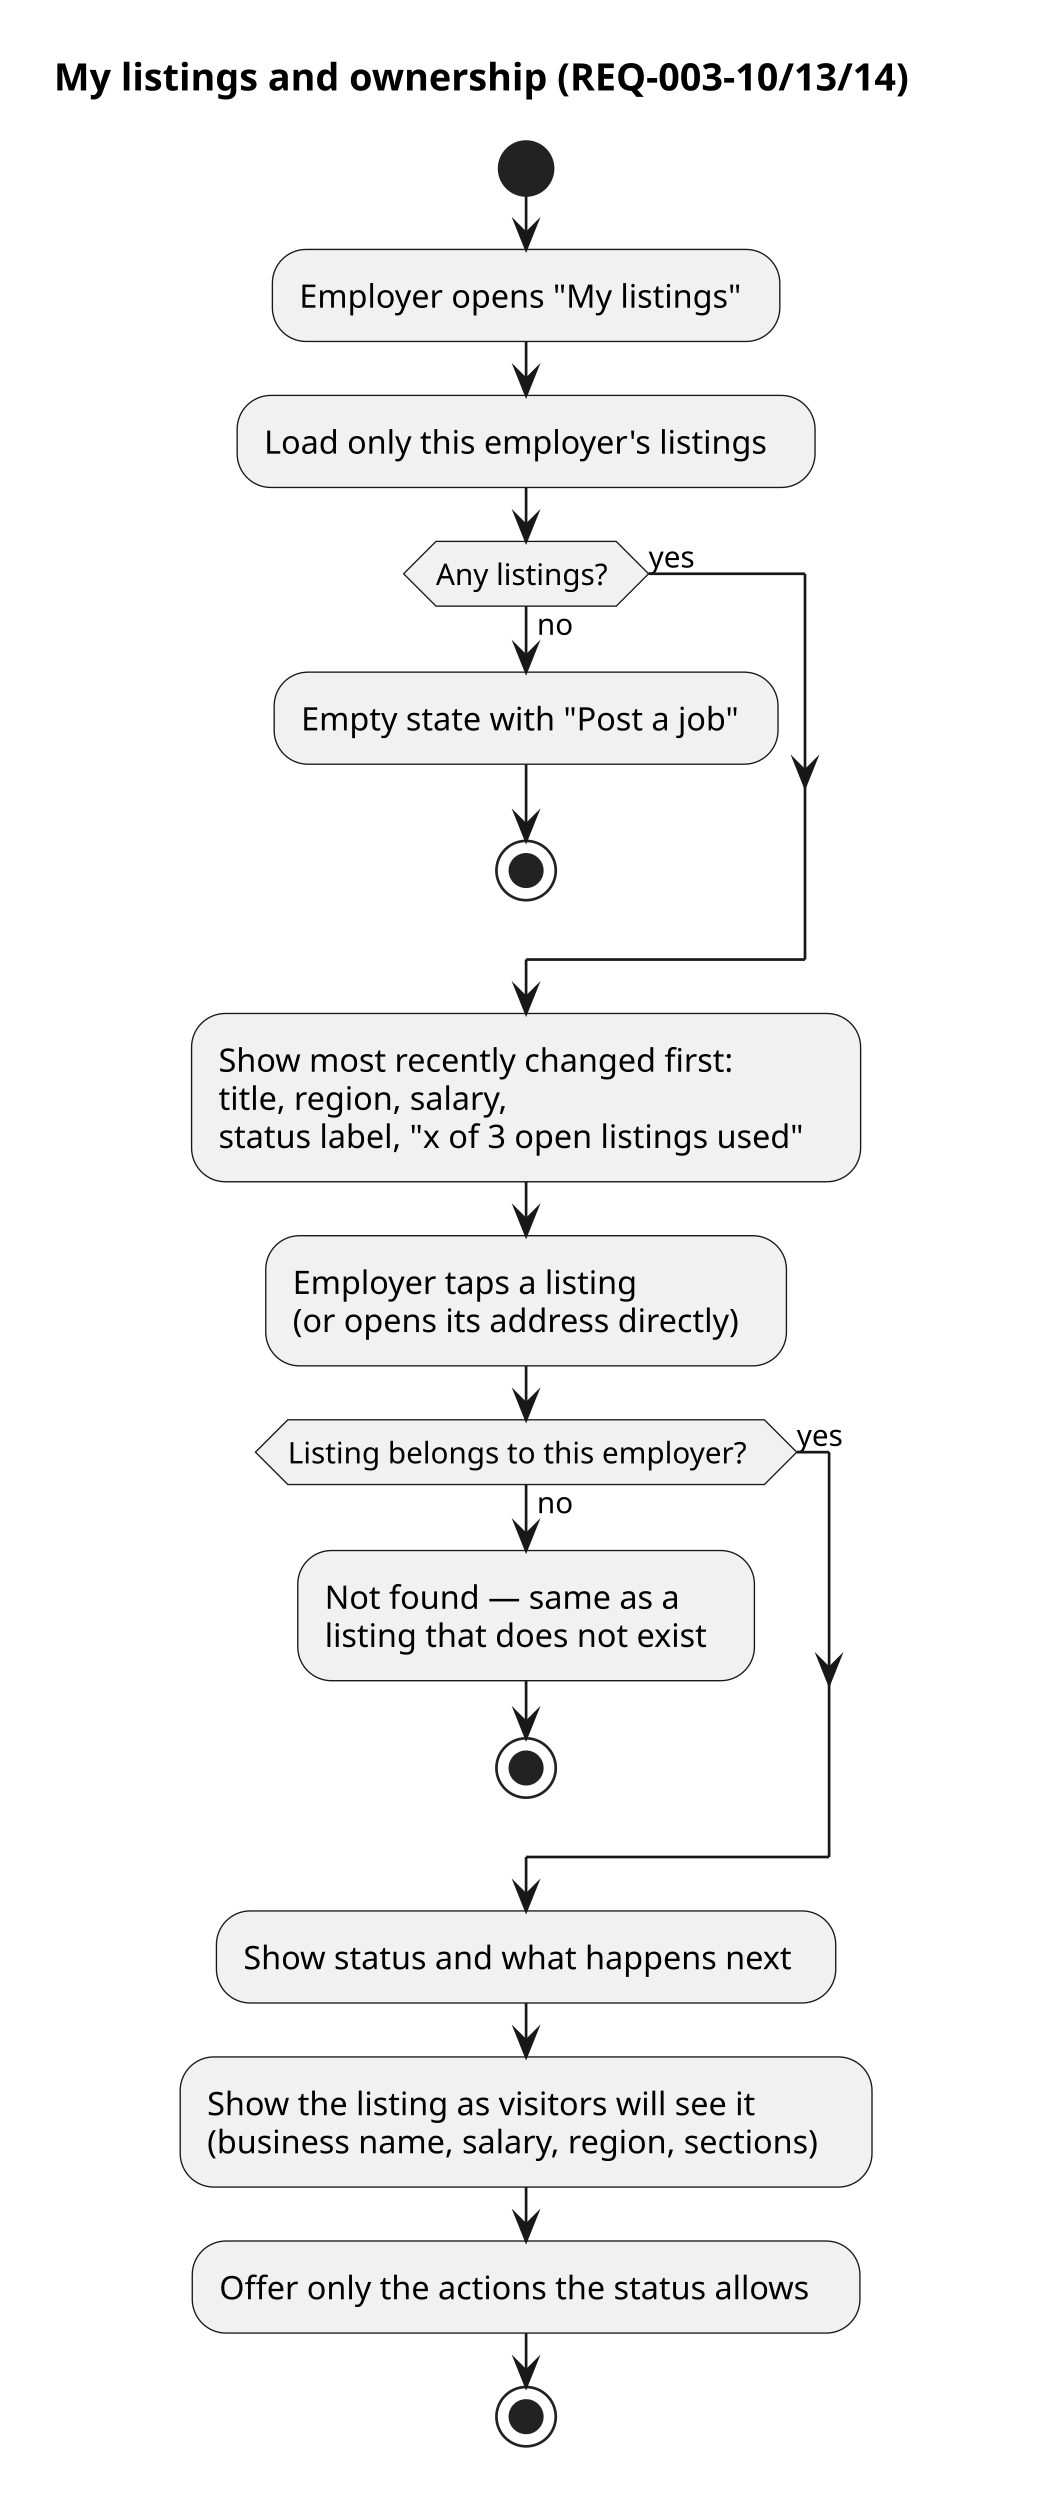
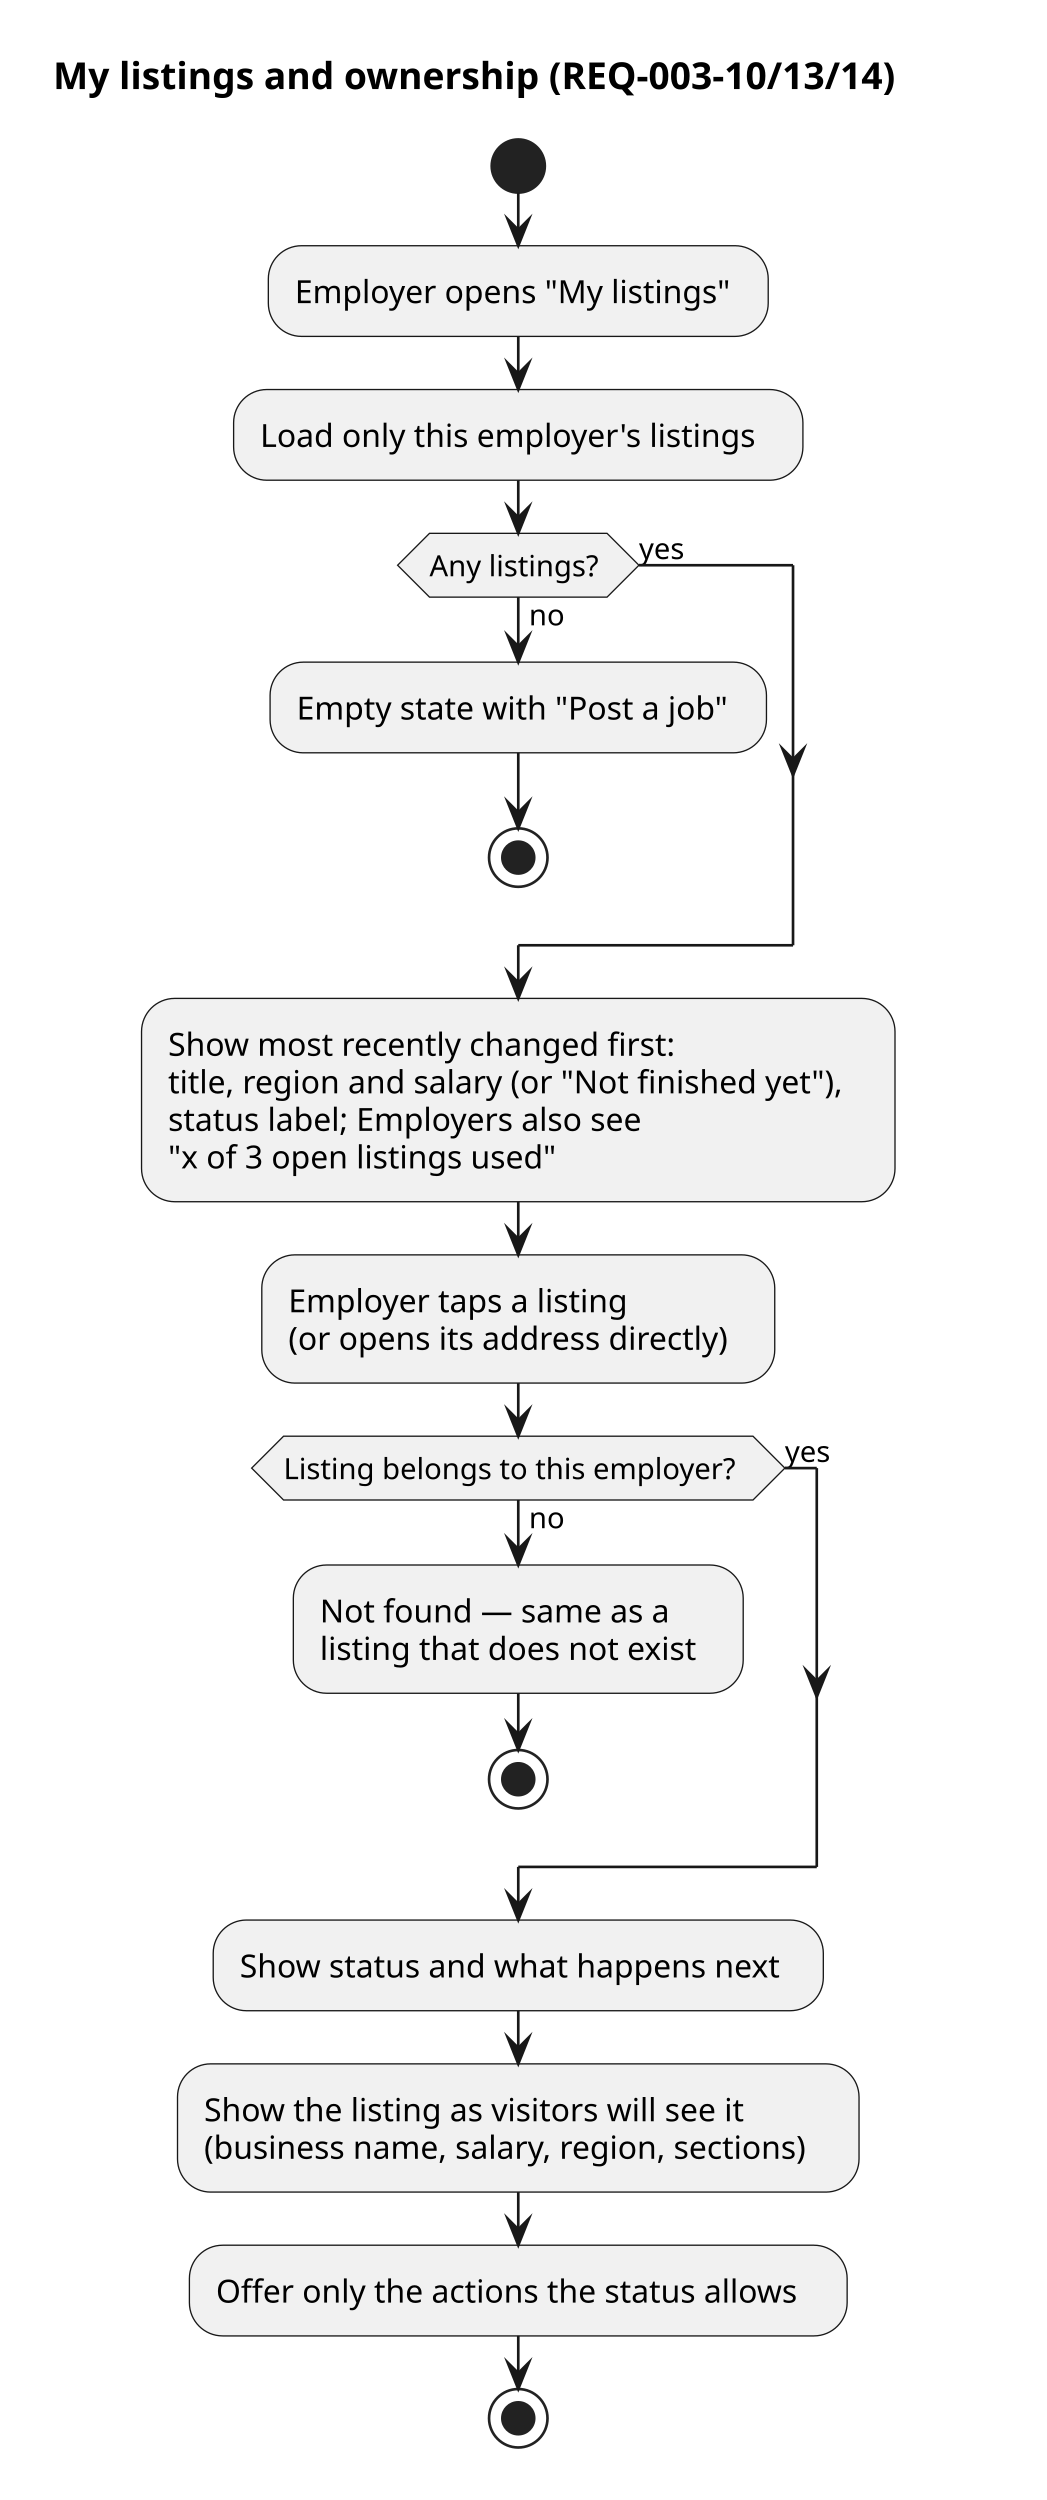
- <svg xmlns="http://www.w3.org/2000/svg" version="1.1" data-diagram-type="ACTIVITY" style="width:394px;height:927px;background:#FFFFFF;" width="394px" height="927px" viewBox="0 0 394 927" zoomAndPan="magnify" preserveAspectRatio="none" contentStyleType="text/css">
+ <svg xmlns="http://www.w3.org/2000/svg" version="1.1" data-diagram-type="ACTIVITY" style="width:394px;height:941px;background:#FFFFFF;" width="394px" height="941px" viewBox="0 0 394 941" zoomAndPan="magnify" preserveAspectRatio="none" contentStyleType="text/css">
  <defs />
  <g font-family="sans-serif" lengthAdjust="spacing">
    <g class="title" data-source-line="2">
      <text x="20" y="33.535" fill="#000" font-size="14" textLength="352.153" font-weight="700">My listings and ownership (REQ-003-10/13/14)</text>
    </g>
    <ellipse cx="195.077" cy="62.488" rx="10" ry="10" fill="#222" style="stroke:#222;stroke-width:1;" />
    <rect x="100.998" y="92.488" width="188.158" height="34.133" fill="#F1F1F1" style="stroke:#181818;stroke-width:0.5;" rx="12.5" ry="12.5" />
    <text x="110.998" y="114.09" fill="#000" font-size="12" textLength="168.158">Employer opens "My listings"</text>
    <rect x="87.934" y="146.621" width="214.285" height="34.133" fill="#F1F1F1" style="stroke:#181818;stroke-width:0.5;" rx="12.5" ry="12.5" />
    <text x="97.934" y="168.223" fill="#000" font-size="12" textLength="194.285">Load only this employer's listings</text>
    <rect x="101.66" y="249.231" width="186.834" height="34.133" fill="#F1F1F1" style="stroke:#181818;stroke-width:0.5;" rx="12.5" ry="12.5" />
    <text x="111.66" y="270.833" fill="#000" font-size="12" textLength="166.834">Empty state with "Post a job"</text>
    <ellipse cx="195.077" cy="322.798" rx="11" ry="11" fill="none" style="stroke:#222;stroke-width:1;" />
    <ellipse cx="195.077" cy="322.798" rx="6" ry="6" fill="#222" style="stroke:#222;stroke-width:1;" />
    <polygon points="161.658,200.754,228.496,200.754,240.496,212.754,228.496,224.754,161.658,224.754,149.658,212.754,161.658,200.754" fill="#F1F1F1" style="stroke:#181818;stroke-width:0.5;stroke-linejoin:miter;stroke-miterlimit:10;" />
    <text x="199.077" y="235.389" fill="#000" font-size="11" textLength="13.583">no</text>
    <text x="161.658" y="216.911" fill="#000" font-size="11" textLength="66.838">Any listings?</text>
    <text x="240.496" y="210.434" fill="#000" font-size="11" textLength="17.483">yes</text>
-     <rect x="71.039" y="375.798" width="248.076" height="62.398" fill="#F1F1F1" style="stroke:#181818;stroke-width:0.5;" rx="12.5" ry="12.5" />
-     <text x="81.039" y="397.399" fill="#000" font-size="12" textLength="197.578">Show most recently changed first:</text>
-     <text x="81.039" y="411.532" fill="#000" font-size="12" textLength="112.969">title, region, salary,</text>
-     <text x="81.039" y="425.665" fill="#000" font-size="12" textLength="228.076">status label, "x of 3 open listings used"</text>
-     <rect x="98.54" y="458.196" width="193.074" height="48.266" fill="#F1F1F1" style="stroke:#181818;stroke-width:0.5;" rx="12.5" ry="12.5" />
-     <text x="108.54" y="479.798" fill="#000" font-size="12" textLength="132.709">Employer taps a listing</text>
-     <text x="108.54" y="493.931" fill="#000" font-size="12" textLength="173.074">(or opens its address directly)</text>
-     <rect x="110.411" y="574.939" width="169.332" height="48.266" fill="#F1F1F1" style="stroke:#181818;stroke-width:0.5;" rx="12.5" ry="12.5" />
-     <text x="120.411" y="596.541" fill="#000" font-size="12" textLength="135.943">Not found — same as a</text>
-     <text x="120.411" y="610.674" fill="#000" font-size="12" textLength="149.332">listing that does not exist</text>
-     <ellipse cx="195.077" cy="655.572" rx="11" ry="11" fill="none" style="stroke:#222;stroke-width:1;" />
-     <ellipse cx="195.077" cy="655.572" rx="6" ry="6" fill="#222" style="stroke:#222;stroke-width:1;" />
-     <polygon points="106.722,526.462,283.431,526.462,295.431,538.462,283.431,550.462,106.722,550.462,94.722,538.462,106.722,526.462" fill="#F1F1F1" style="stroke:#181818;stroke-width:0.5;stroke-linejoin:miter;stroke-miterlimit:10;" />
-     <text x="199.077" y="561.097" fill="#000" font-size="11" textLength="13.583">no</text>
-     <text x="106.722" y="542.619" fill="#000" font-size="11" textLength="176.709">Listing belongs to this employer?</text>
-     <text x="295.431" y="536.142" fill="#000" font-size="11" textLength="17.483">yes</text>
-     <rect x="80.255" y="708.572" width="229.643" height="34.133" fill="#F1F1F1" style="stroke:#181818;stroke-width:0.5;" rx="12.5" ry="12.5" />
-     <text x="90.255" y="730.174" fill="#000" font-size="12" textLength="209.643">Show status and what happens next</text>
-     <rect x="66.814" y="762.705" width="256.525" height="48.266" fill="#F1F1F1" style="stroke:#181818;stroke-width:0.5;" rx="12.5" ry="12.5" />
-     <text x="76.814" y="784.307" fill="#000" font-size="12" textLength="213.662">Show the listing as visitors will see it</text>
-     <text x="76.814" y="798.439" fill="#000" font-size="12" textLength="236.525">(business name, salary, region, sections)</text>
-     <rect x="71.291" y="830.971" width="247.572" height="34.133" fill="#F1F1F1" style="stroke:#181818;stroke-width:0.5;" rx="12.5" ry="12.5" />
-     <text x="81.291" y="852.572" fill="#000" font-size="12" textLength="227.572">Offer only the actions the status allows</text>
-     <ellipse cx="195.077" cy="896.104" rx="11" ry="11" fill="none" style="stroke:#222;stroke-width:1;" />
-     <ellipse cx="195.077" cy="896.104" rx="6" ry="6" fill="#222" style="stroke:#222;stroke-width:1;" />
+     <rect x="53.276" y="375.798" width="283.602" height="76.531" fill="#F1F1F1" style="stroke:#181818;stroke-width:0.5;" rx="12.5" ry="12.5" />
+     <text x="63.276" y="397.399" fill="#000" font-size="12" textLength="197.578">Show most recently changed first:</text>
+     <text x="63.276" y="411.532" fill="#000" font-size="12" textLength="263.602">title, region and salary (or "Not finished yet"),</text>
+     <text x="63.276" y="425.665" fill="#000" font-size="12" textLength="185.227">status label; Employers also see</text>
+     <text x="63.276" y="439.798" fill="#000" font-size="12" textLength="153.598">"x of 3 open listings used"</text>
+     <rect x="98.54" y="472.329" width="193.074" height="48.266" fill="#F1F1F1" style="stroke:#181818;stroke-width:0.5;" rx="12.5" ry="12.5" />
+     <text x="108.54" y="493.931" fill="#000" font-size="12" textLength="132.709">Employer taps a listing</text>
+     <text x="108.54" y="508.063" fill="#000" font-size="12" textLength="173.074">(or opens its address directly)</text>
+     <rect x="110.411" y="589.072" width="169.332" height="48.266" fill="#F1F1F1" style="stroke:#181818;stroke-width:0.5;" rx="12.5" ry="12.5" />
+     <text x="120.411" y="610.674" fill="#000" font-size="12" textLength="135.943">Not found — same as a</text>
+     <text x="120.411" y="624.807" fill="#000" font-size="12" textLength="149.332">listing that does not exist</text>
+     <ellipse cx="195.077" cy="669.705" rx="11" ry="11" fill="none" style="stroke:#222;stroke-width:1;" />
+     <ellipse cx="195.077" cy="669.705" rx="6" ry="6" fill="#222" style="stroke:#222;stroke-width:1;" />
+     <polygon points="106.722,540.595,283.431,540.595,295.431,552.595,283.431,564.595,106.722,564.595,94.722,552.595,106.722,540.595" fill="#F1F1F1" style="stroke:#181818;stroke-width:0.5;stroke-linejoin:miter;stroke-miterlimit:10;" />
+     <text x="199.077" y="575.229" fill="#000" font-size="11" textLength="13.583">no</text>
+     <text x="106.722" y="556.752" fill="#000" font-size="11" textLength="176.709">Listing belongs to this employer?</text>
+     <text x="295.431" y="550.274" fill="#000" font-size="11" textLength="17.483">yes</text>
+     <rect x="80.255" y="722.705" width="229.643" height="34.133" fill="#F1F1F1" style="stroke:#181818;stroke-width:0.5;" rx="12.5" ry="12.5" />
+     <text x="90.255" y="744.307" fill="#000" font-size="12" textLength="209.643">Show status and what happens next</text>
+     <rect x="66.814" y="776.838" width="256.525" height="48.266" fill="#F1F1F1" style="stroke:#181818;stroke-width:0.5;" rx="12.5" ry="12.5" />
+     <text x="76.814" y="798.439" fill="#000" font-size="12" textLength="213.662">Show the listing as visitors will see it</text>
+     <text x="76.814" y="812.572" fill="#000" font-size="12" textLength="236.525">(business name, salary, region, sections)</text>
+     <rect x="71.291" y="845.104" width="247.572" height="34.133" fill="#F1F1F1" style="stroke:#181818;stroke-width:0.5;" rx="12.5" ry="12.5" />
+     <text x="81.291" y="866.705" fill="#000" font-size="12" textLength="227.572">Offer only the actions the status allows</text>
+     <ellipse cx="195.077" cy="910.236" rx="11" ry="11" fill="none" style="stroke:#222;stroke-width:1;" />
+     <ellipse cx="195.077" cy="910.236" rx="6" ry="6" fill="#222" style="stroke:#222;stroke-width:1;" />
    <line x1="195.077" y1="72.488" x2="195.077" y2="92.488" style="stroke:#181818;stroke-width:1;" />
    <polygon points="191.077,82.488,195.077,92.488,199.077,82.488,195.077,86.488" fill="#181818" style="stroke:#181818;stroke-width:1;stroke-linejoin:miter;stroke-miterlimit:10;" />
    <line x1="195.077" y1="126.621" x2="195.077" y2="146.621" style="stroke:#181818;stroke-width:1;" />
    <polygon points="191.077,136.621,195.077,146.621,199.077,136.621,195.077,140.621" fill="#181818" style="stroke:#181818;stroke-width:1;stroke-linejoin:miter;stroke-miterlimit:10;" />
    <line x1="195.077" y1="283.364" x2="195.077" y2="311.798" style="stroke:#181818;stroke-width:1;" />
    <polygon points="191.077,301.798,195.077,311.798,199.077,301.798,195.077,305.798" fill="#181818" style="stroke:#181818;stroke-width:1;stroke-linejoin:miter;stroke-miterlimit:10;" />
    <line x1="195.077" y1="224.754" x2="195.077" y2="249.231" style="stroke:#181818;stroke-width:1;" />
    <polygon points="191.077,239.231,195.077,249.231,199.077,239.231,195.077,243.231" fill="#181818" style="stroke:#181818;stroke-width:1;stroke-linejoin:miter;stroke-miterlimit:10;" />
    <line x1="240.496" y1="212.754" x2="298.494" y2="212.754" style="stroke:#181818;stroke-width:1;" />
    <polygon points="294.494,281.798,298.494,291.798,302.494,281.798,298.494,285.798" fill="#181818" style="stroke:#181818;stroke-width:1;stroke-linejoin:miter;stroke-miterlimit:10;" />
    <line x1="298.494" y1="212.754" x2="298.494" y2="355.798" style="stroke:#181818;stroke-width:1;" />
    <line x1="298.494" y1="355.798" x2="195.077" y2="355.798" style="stroke:#181818;stroke-width:1;" />
    <line x1="195.077" y1="355.798" x2="195.077" y2="375.798" style="stroke:#181818;stroke-width:1;" />
    <polygon points="191.077,365.798,195.077,375.798,199.077,365.798,195.077,369.798" fill="#181818" style="stroke:#181818;stroke-width:1;stroke-linejoin:miter;stroke-miterlimit:10;" />
    <line x1="195.077" y1="180.754" x2="195.077" y2="200.754" style="stroke:#181818;stroke-width:1;" />
    <polygon points="191.077,190.754,195.077,200.754,199.077,190.754,195.077,194.754" fill="#181818" style="stroke:#181818;stroke-width:1;stroke-linejoin:miter;stroke-miterlimit:10;" />
-     <line x1="195.077" y1="438.196" x2="195.077" y2="458.196" style="stroke:#181818;stroke-width:1;" />
-     <polygon points="191.077,448.196,195.077,458.196,199.077,448.196,195.077,452.196" fill="#181818" style="stroke:#181818;stroke-width:1;stroke-linejoin:miter;stroke-miterlimit:10;" />
-     <line x1="195.077" y1="623.205" x2="195.077" y2="644.572" style="stroke:#181818;stroke-width:1;" />
-     <polygon points="191.077,634.572,195.077,644.572,199.077,634.572,195.077,638.572" fill="#181818" style="stroke:#181818;stroke-width:1;stroke-linejoin:miter;stroke-miterlimit:10;" />
-     <line x1="195.077" y1="550.462" x2="195.077" y2="574.939" style="stroke:#181818;stroke-width:1;" />
-     <polygon points="191.077,564.939,195.077,574.939,199.077,564.939,195.077,568.939" fill="#181818" style="stroke:#181818;stroke-width:1;stroke-linejoin:miter;stroke-miterlimit:10;" />
-     <line x1="295.431" y1="538.462" x2="307.431" y2="538.462" style="stroke:#181818;stroke-width:1;" />
-     <polygon points="303.431,614.572,307.431,624.572,311.431,614.572,307.431,618.572" fill="#181818" style="stroke:#181818;stroke-width:1;stroke-linejoin:miter;stroke-miterlimit:10;" />
-     <line x1="307.431" y1="538.462" x2="307.431" y2="688.572" style="stroke:#181818;stroke-width:1;" />
-     <line x1="307.431" y1="688.572" x2="195.077" y2="688.572" style="stroke:#181818;stroke-width:1;" />
-     <line x1="195.077" y1="688.572" x2="195.077" y2="708.572" style="stroke:#181818;stroke-width:1;" />
-     <polygon points="191.077,698.572,195.077,708.572,199.077,698.572,195.077,702.572" fill="#181818" style="stroke:#181818;stroke-width:1;stroke-linejoin:miter;stroke-miterlimit:10;" />
-     <line x1="195.077" y1="506.462" x2="195.077" y2="526.462" style="stroke:#181818;stroke-width:1;" />
-     <polygon points="191.077,516.462,195.077,526.462,199.077,516.462,195.077,520.462" fill="#181818" style="stroke:#181818;stroke-width:1;stroke-linejoin:miter;stroke-miterlimit:10;" />
-     <line x1="195.077" y1="742.705" x2="195.077" y2="762.705" style="stroke:#181818;stroke-width:1;" />
-     <polygon points="191.077,752.705,195.077,762.705,199.077,752.705,195.077,756.705" fill="#181818" style="stroke:#181818;stroke-width:1;stroke-linejoin:miter;stroke-miterlimit:10;" />
-     <line x1="195.077" y1="810.971" x2="195.077" y2="830.971" style="stroke:#181818;stroke-width:1;" />
-     <polygon points="191.077,820.971,195.077,830.971,199.077,820.971,195.077,824.971" fill="#181818" style="stroke:#181818;stroke-width:1;stroke-linejoin:miter;stroke-miterlimit:10;" />
-     <line x1="195.077" y1="865.104" x2="195.077" y2="885.104" style="stroke:#181818;stroke-width:1;" />
-     <polygon points="191.077,875.104,195.077,885.104,199.077,875.104,195.077,879.104" fill="#181818" style="stroke:#181818;stroke-width:1;stroke-linejoin:miter;stroke-miterlimit:10;" />
+     <line x1="195.077" y1="452.329" x2="195.077" y2="472.329" style="stroke:#181818;stroke-width:1;" />
+     <polygon points="191.077,462.329,195.077,472.329,199.077,462.329,195.077,466.329" fill="#181818" style="stroke:#181818;stroke-width:1;stroke-linejoin:miter;stroke-miterlimit:10;" />
+     <line x1="195.077" y1="637.338" x2="195.077" y2="658.705" style="stroke:#181818;stroke-width:1;" />
+     <polygon points="191.077,648.705,195.077,658.705,199.077,648.705,195.077,652.705" fill="#181818" style="stroke:#181818;stroke-width:1;stroke-linejoin:miter;stroke-miterlimit:10;" />
+     <line x1="195.077" y1="564.595" x2="195.077" y2="589.072" style="stroke:#181818;stroke-width:1;" />
+     <polygon points="191.077,579.072,195.077,589.072,199.077,579.072,195.077,583.072" fill="#181818" style="stroke:#181818;stroke-width:1;stroke-linejoin:miter;stroke-miterlimit:10;" />
+     <line x1="295.431" y1="552.595" x2="307.431" y2="552.595" style="stroke:#181818;stroke-width:1;" />
+     <polygon points="303.431,628.705,307.431,638.705,311.431,628.705,307.431,632.705" fill="#181818" style="stroke:#181818;stroke-width:1;stroke-linejoin:miter;stroke-miterlimit:10;" />
+     <line x1="307.431" y1="552.595" x2="307.431" y2="702.705" style="stroke:#181818;stroke-width:1;" />
+     <line x1="307.431" y1="702.705" x2="195.077" y2="702.705" style="stroke:#181818;stroke-width:1;" />
+     <line x1="195.077" y1="702.705" x2="195.077" y2="722.705" style="stroke:#181818;stroke-width:1;" />
+     <polygon points="191.077,712.705,195.077,722.705,199.077,712.705,195.077,716.705" fill="#181818" style="stroke:#181818;stroke-width:1;stroke-linejoin:miter;stroke-miterlimit:10;" />
+     <line x1="195.077" y1="520.595" x2="195.077" y2="540.595" style="stroke:#181818;stroke-width:1;" />
+     <polygon points="191.077,530.595,195.077,540.595,199.077,530.595,195.077,534.595" fill="#181818" style="stroke:#181818;stroke-width:1;stroke-linejoin:miter;stroke-miterlimit:10;" />
+     <line x1="195.077" y1="756.838" x2="195.077" y2="776.838" style="stroke:#181818;stroke-width:1;" />
+     <polygon points="191.077,766.838,195.077,776.838,199.077,766.838,195.077,770.838" fill="#181818" style="stroke:#181818;stroke-width:1;stroke-linejoin:miter;stroke-miterlimit:10;" />
+     <line x1="195.077" y1="825.104" x2="195.077" y2="845.104" style="stroke:#181818;stroke-width:1;" />
+     <polygon points="191.077,835.104,195.077,845.104,199.077,835.104,195.077,839.104" fill="#181818" style="stroke:#181818;stroke-width:1;stroke-linejoin:miter;stroke-miterlimit:10;" />
+     <line x1="195.077" y1="879.236" x2="195.077" y2="899.236" style="stroke:#181818;stroke-width:1;" />
+     <polygon points="191.077,889.236,195.077,899.236,199.077,889.236,195.077,893.236" fill="#181818" style="stroke:#181818;stroke-width:1;stroke-linejoin:miter;stroke-miterlimit:10;" />
  </g>
</svg>
